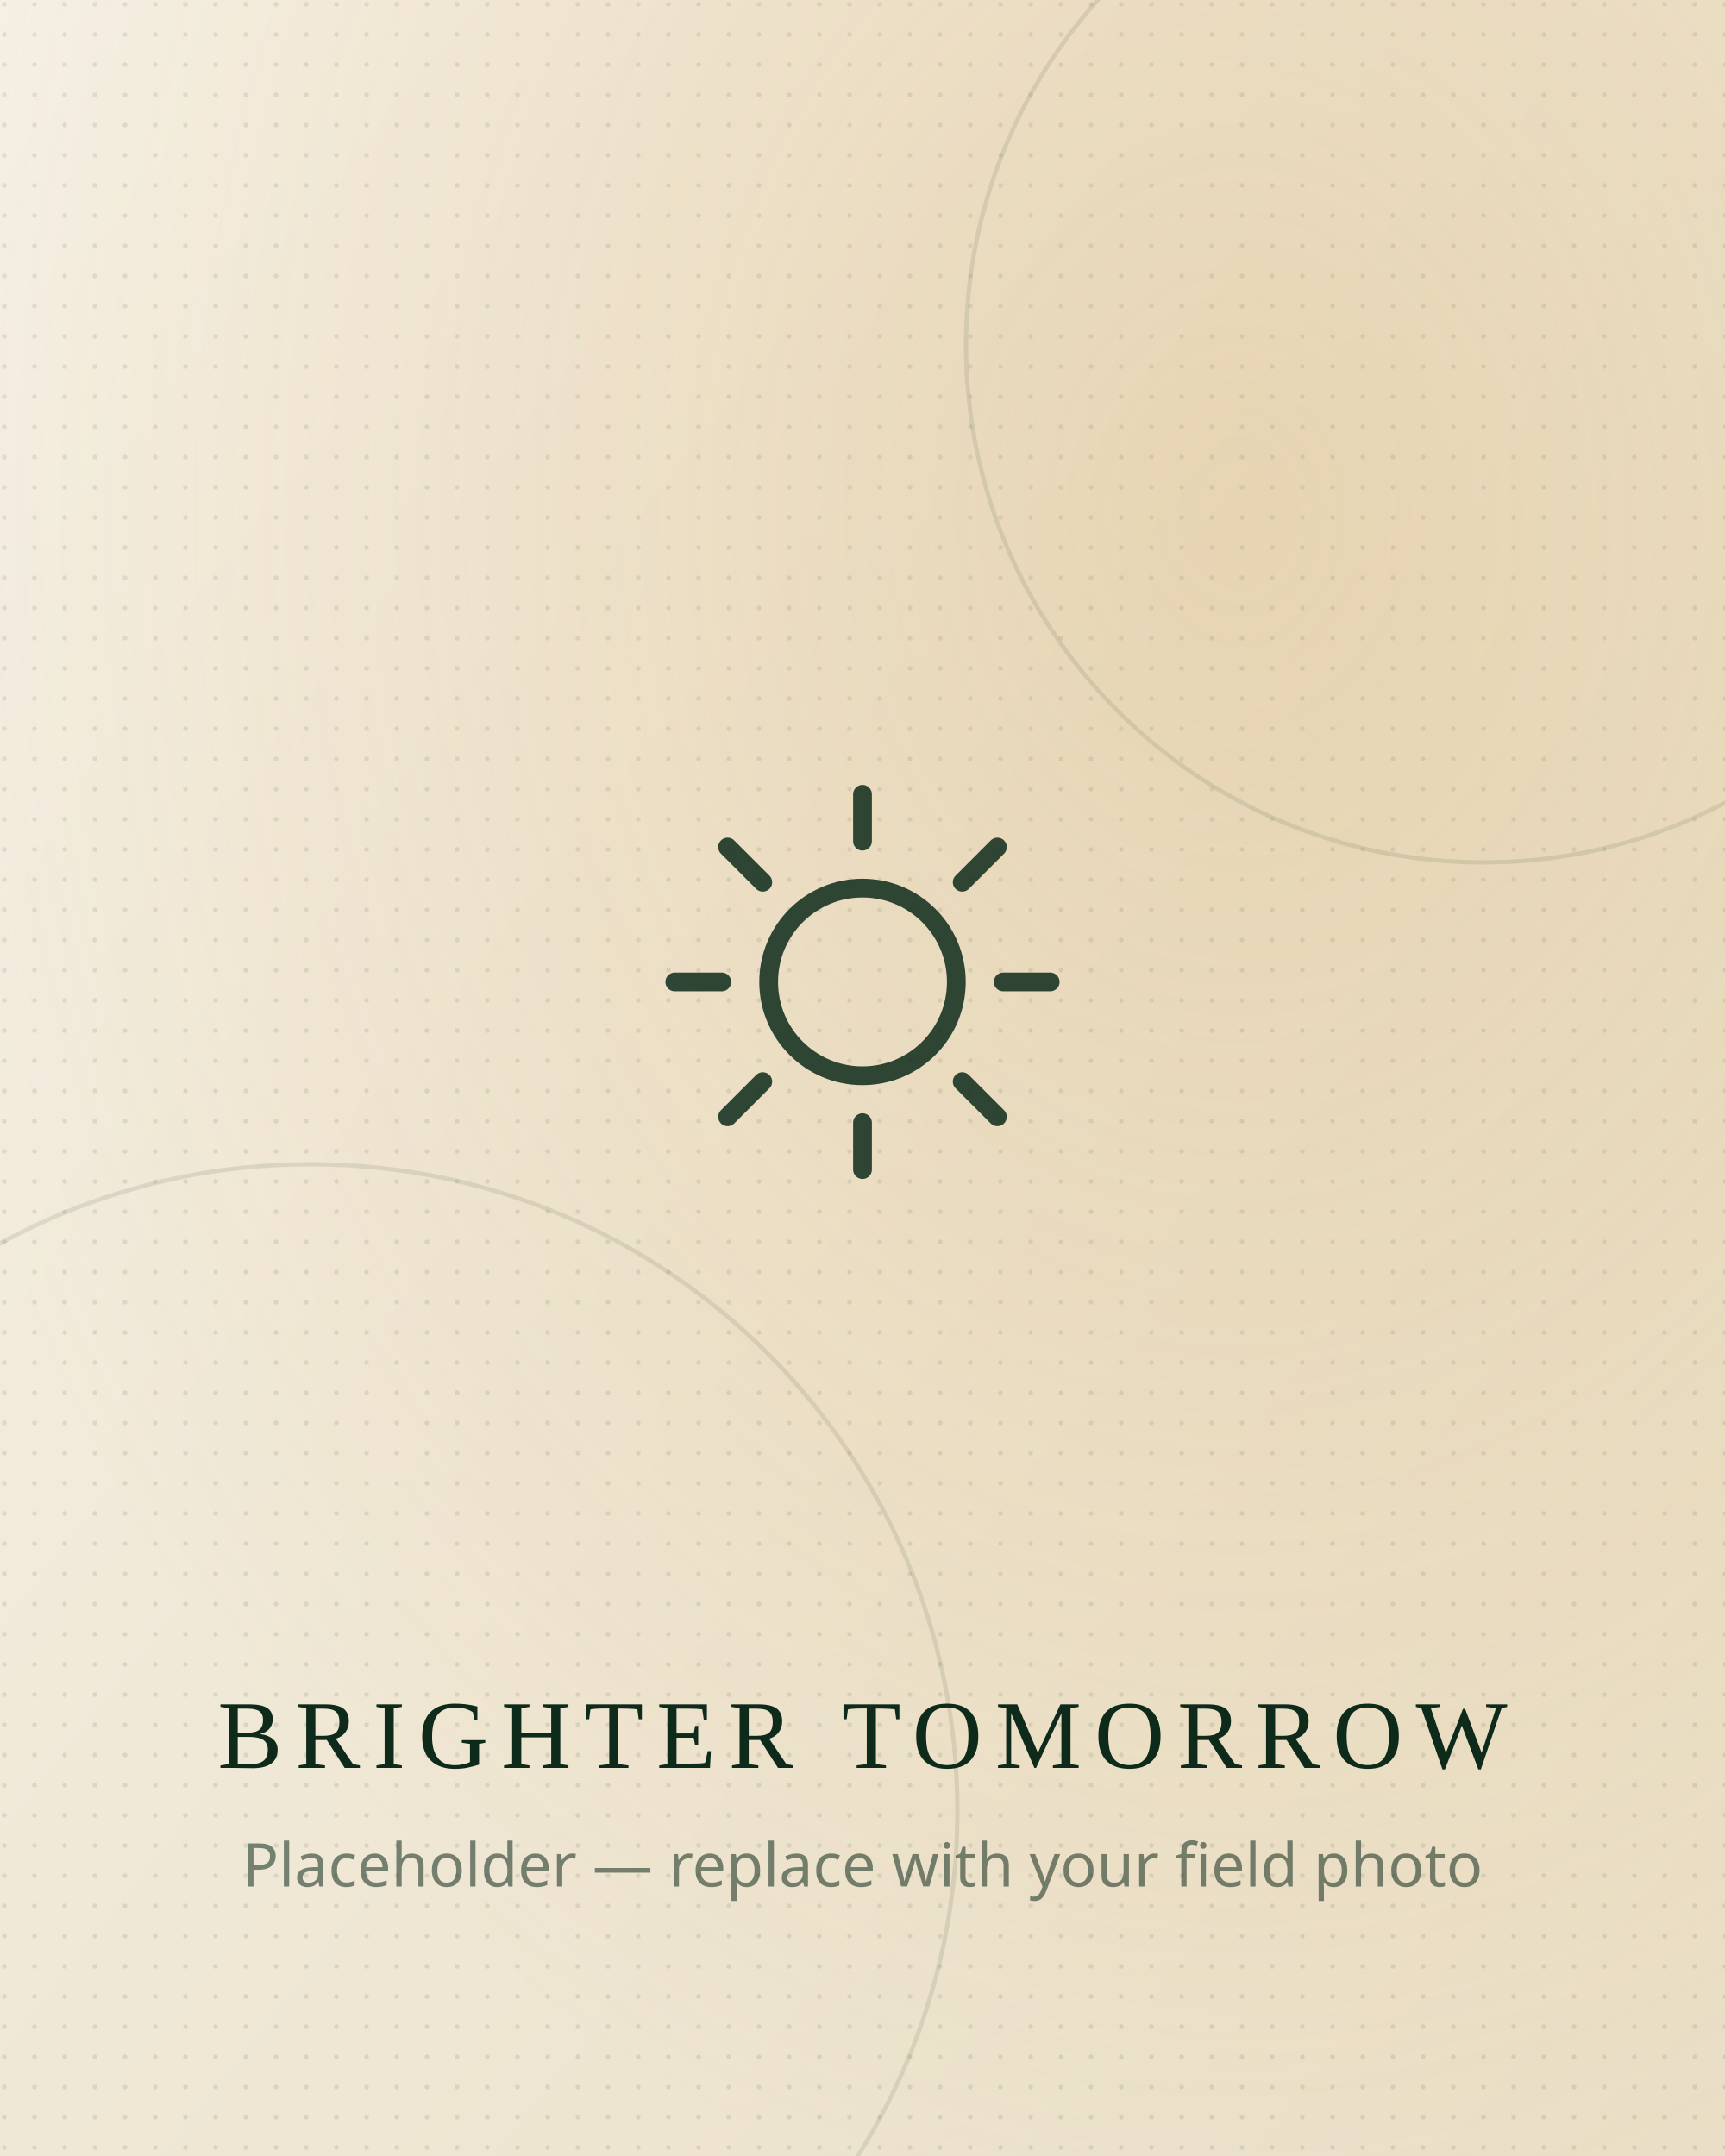
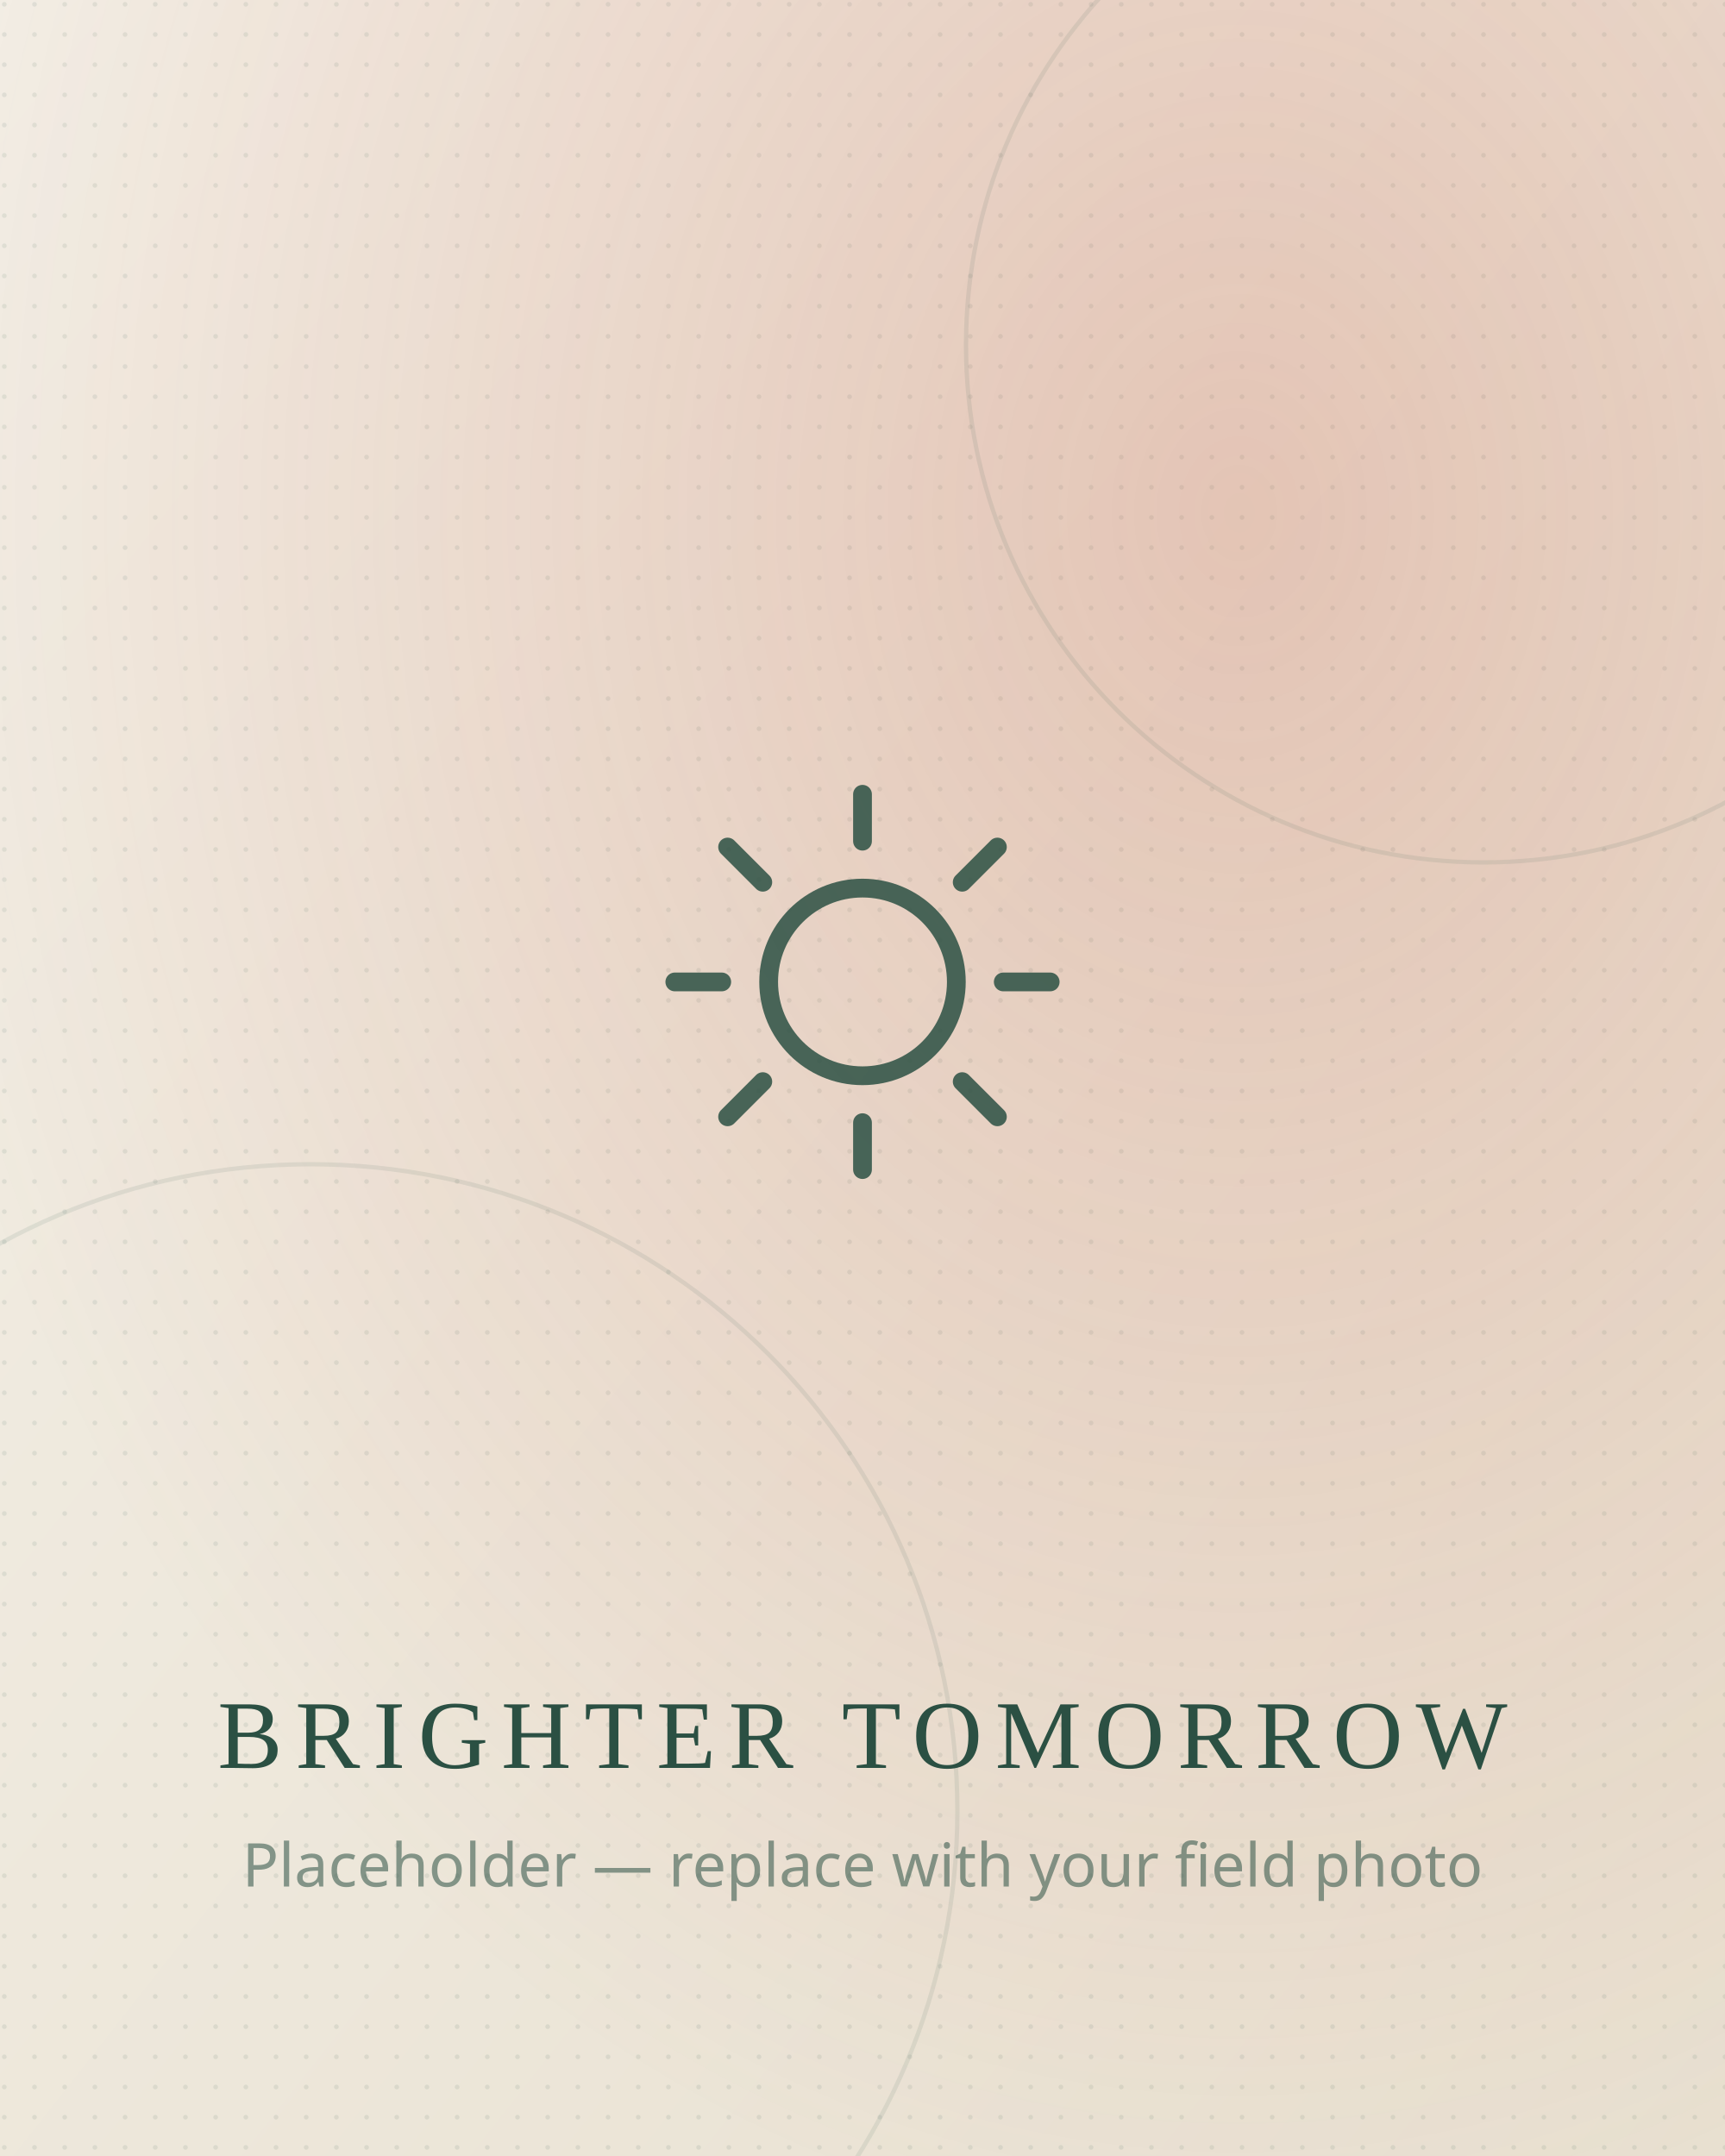
<svg xmlns="http://www.w3.org/2000/svg" width="800" height="1000" viewBox="0 0 800 1000" role="img" aria-label="Brighter Tomorrow">
  <defs>
    <linearGradient id="g" x1="0" y1="0" x2="1" y2="1">
-       <stop offset="0" stop-color="#F6F1E6" />
-       <stop offset="1" stop-color="#EADFC6" />
+       <stop offset="0" stop-color="#F3EFE6" />
+       <stop offset="1" stop-color="#E8E0D0" />
    </linearGradient>
    <radialGradient id="r" cx="0.72" cy="0.24" r="0.8">
-       <stop offset="0" stop-color="#C89440" stop-opacity="0.24" />
-       <stop offset="1" stop-color="#C89440" stop-opacity="0" />
+       <stop offset="0" stop-color="#C2543C" stop-opacity="0.24" />
+       <stop offset="1" stop-color="#C2543C" stop-opacity="0" />
    </radialGradient>
    <pattern id="d" width="14" height="14" patternUnits="userSpaceOnUse">
-       <circle cx="2" cy="2" r="1.1" fill="rgba(14,42,27,.10)" />
+       <circle cx="2" cy="2" r="1.1" fill="rgba(43,80,67,.09)" />
    </pattern>
  </defs>
  <rect width="800" height="1000" fill="url(#g)" />
  <rect width="800" height="1000" fill="url(#d)" />
  <rect width="800" height="1000" fill="url(#r)" />
-   <g stroke="rgba(14,42,27,.10)" fill="none" stroke-width="2">
+   <g stroke="rgba(43,80,67,.09)" fill="none" stroke-width="2">
    <circle cx="144" cy="840" r="300" />
    <circle cx="688" cy="160" r="240" />
  </g>
  <g transform="translate(264 314) scale(2.72)">
-     <g fill="none" stroke="#0E2A1B" stroke-width="3.2" stroke-linecap="round" stroke-linejoin="round" opacity="0.85">
+     <g fill="none" stroke="#2B5043" stroke-width="3.2" stroke-linecap="round" stroke-linejoin="round" opacity="0.85">
      <circle cx="50" cy="52" r="16" />
      <path d="M50 20v8M50 76v8M18 52h8M74 52h8M27 29l6 6M67 69l6 6M73 29l-6 6M33 69l-6 6" />
    </g>
  </g>
  <g transform="translate(400 820)" text-anchor="middle" font-family="Georgia, 'Times New Roman', serif">
-     <text y="0" fill="#0E2A1B" font-size="45" letter-spacing="6">BRIGHTER TOMORROW</text>
-     <text y="55" fill="#0E2A1B" opacity=".55" font-size="28" font-family="ui-sans-serif, system-ui, sans-serif">Placeholder — replace with your field photo</text>
+     <text y="0" fill="#2B5043" font-size="45" letter-spacing="6">BRIGHTER TOMORROW</text>
+     <text y="55" fill="#2B5043" opacity=".55" font-size="28" font-family="ui-sans-serif, system-ui, sans-serif">Placeholder — replace with your field photo</text>
  </g>
</svg>
